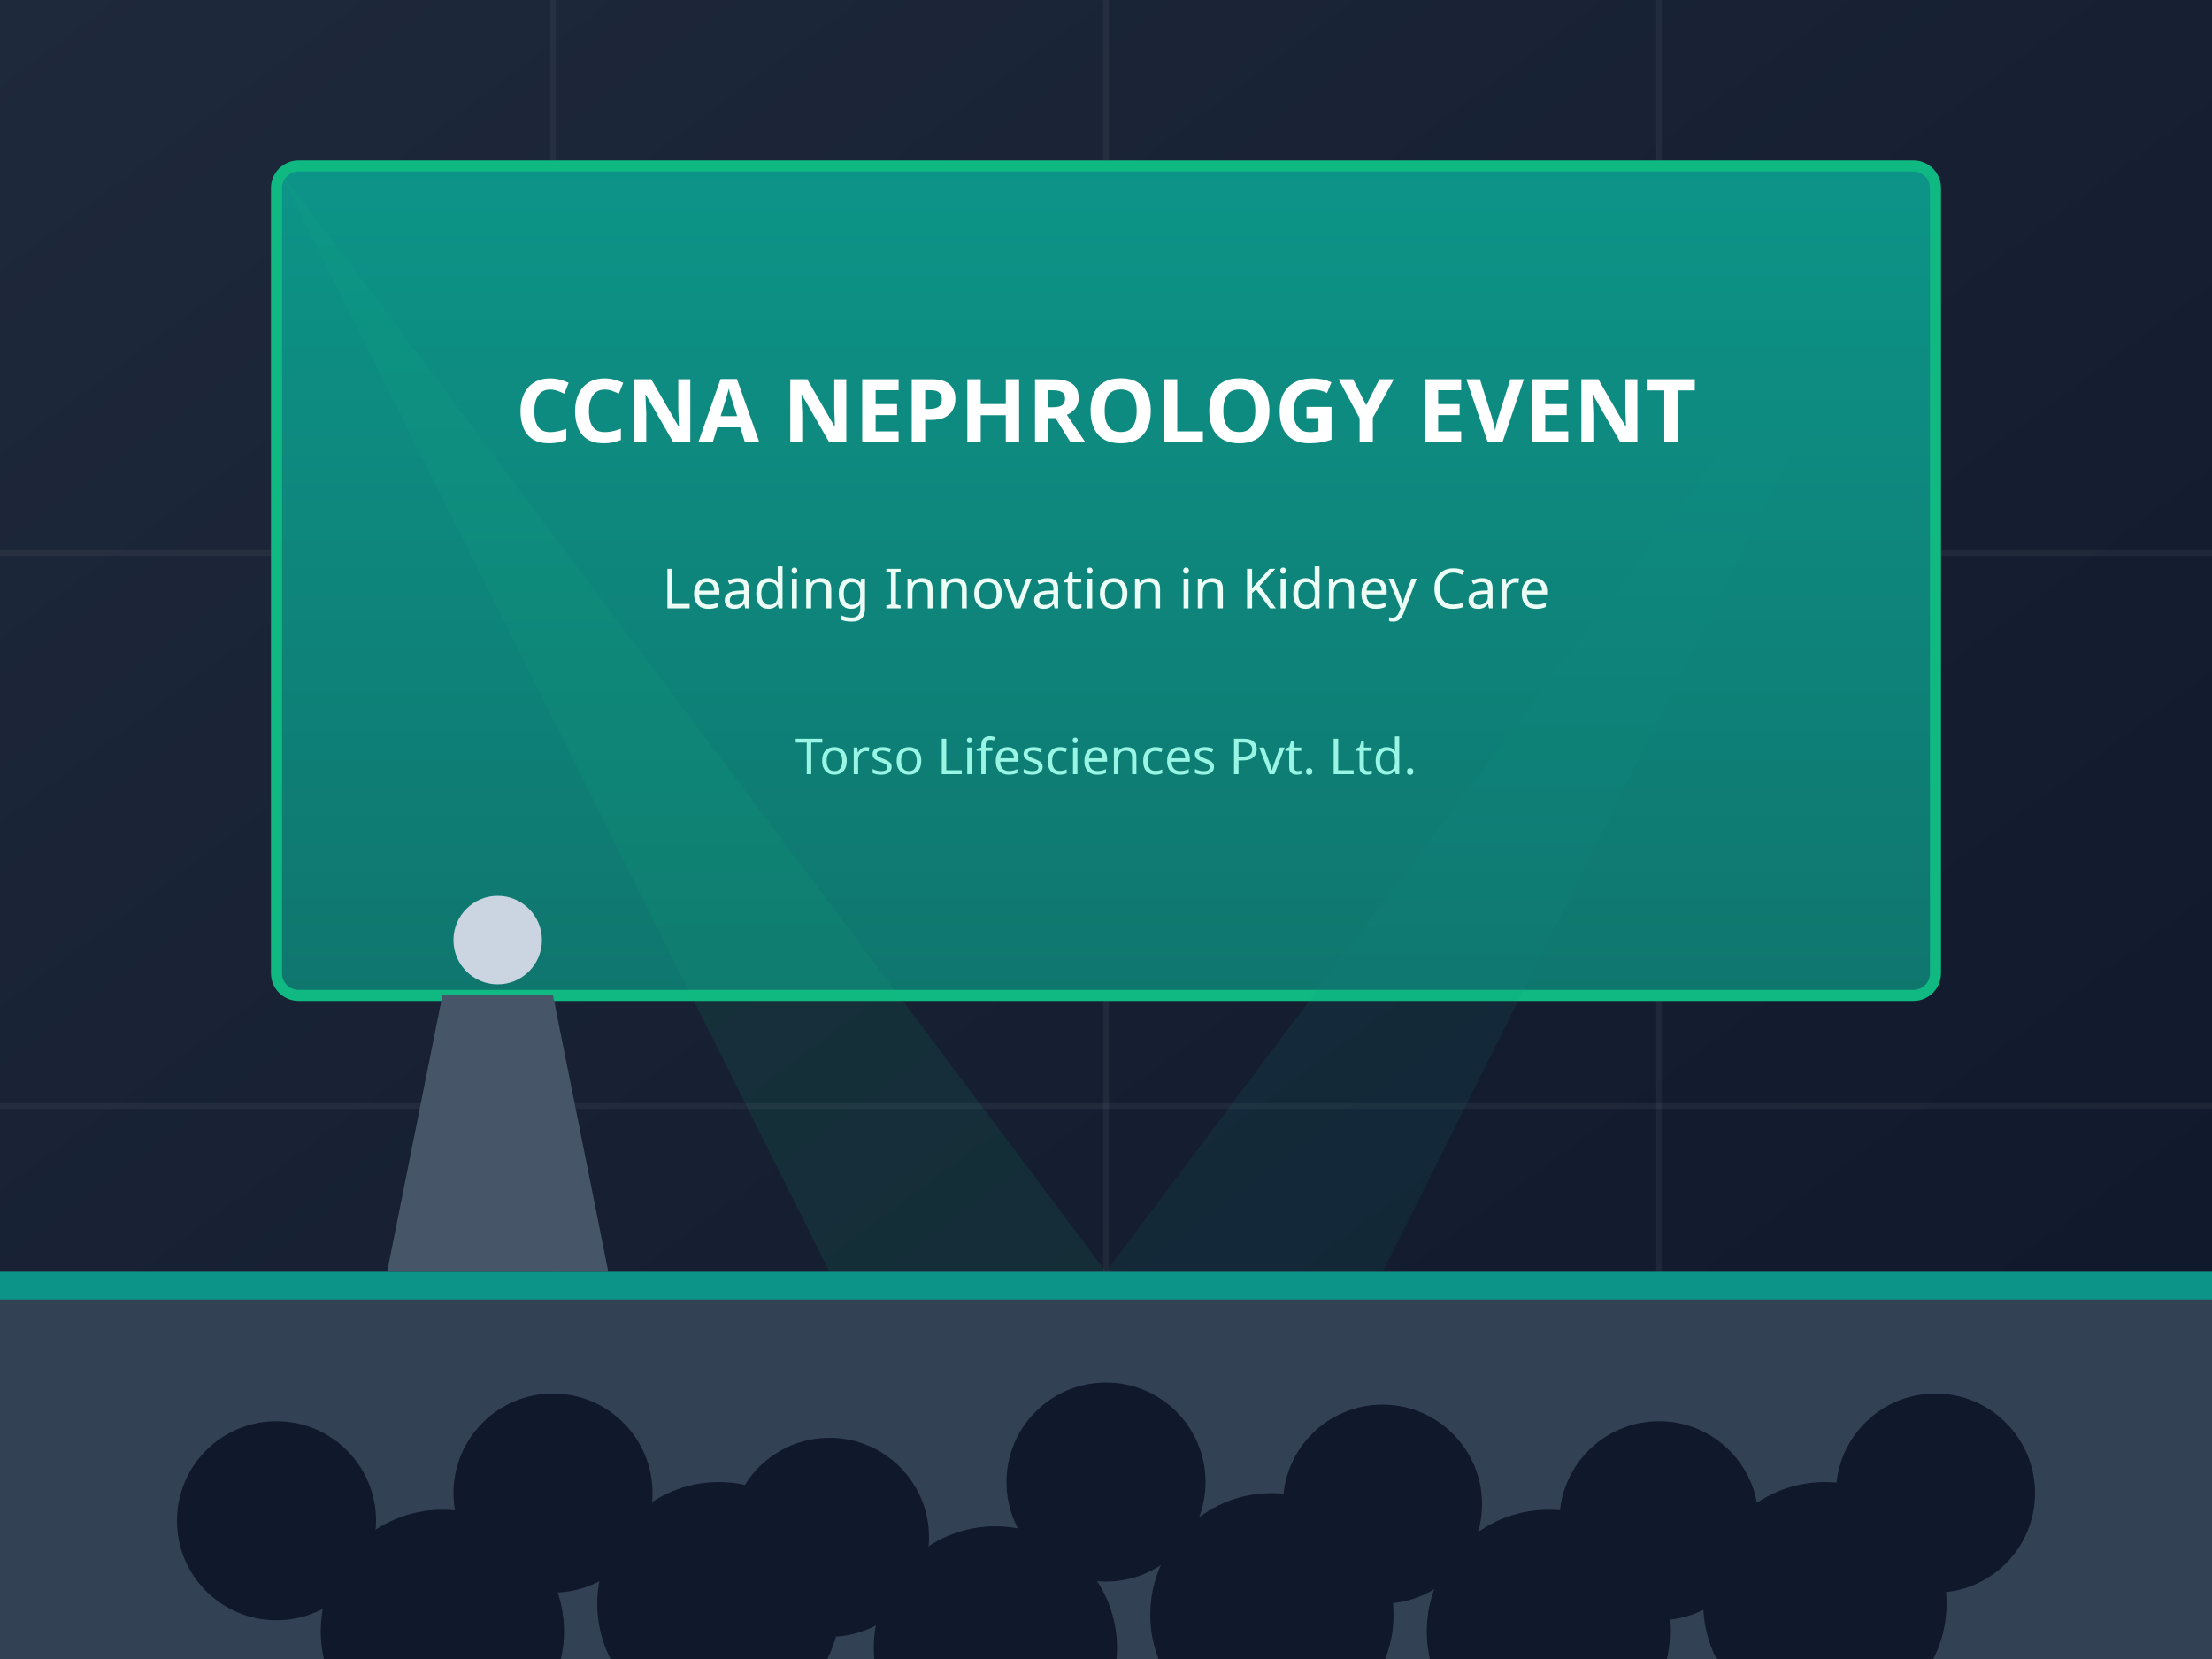
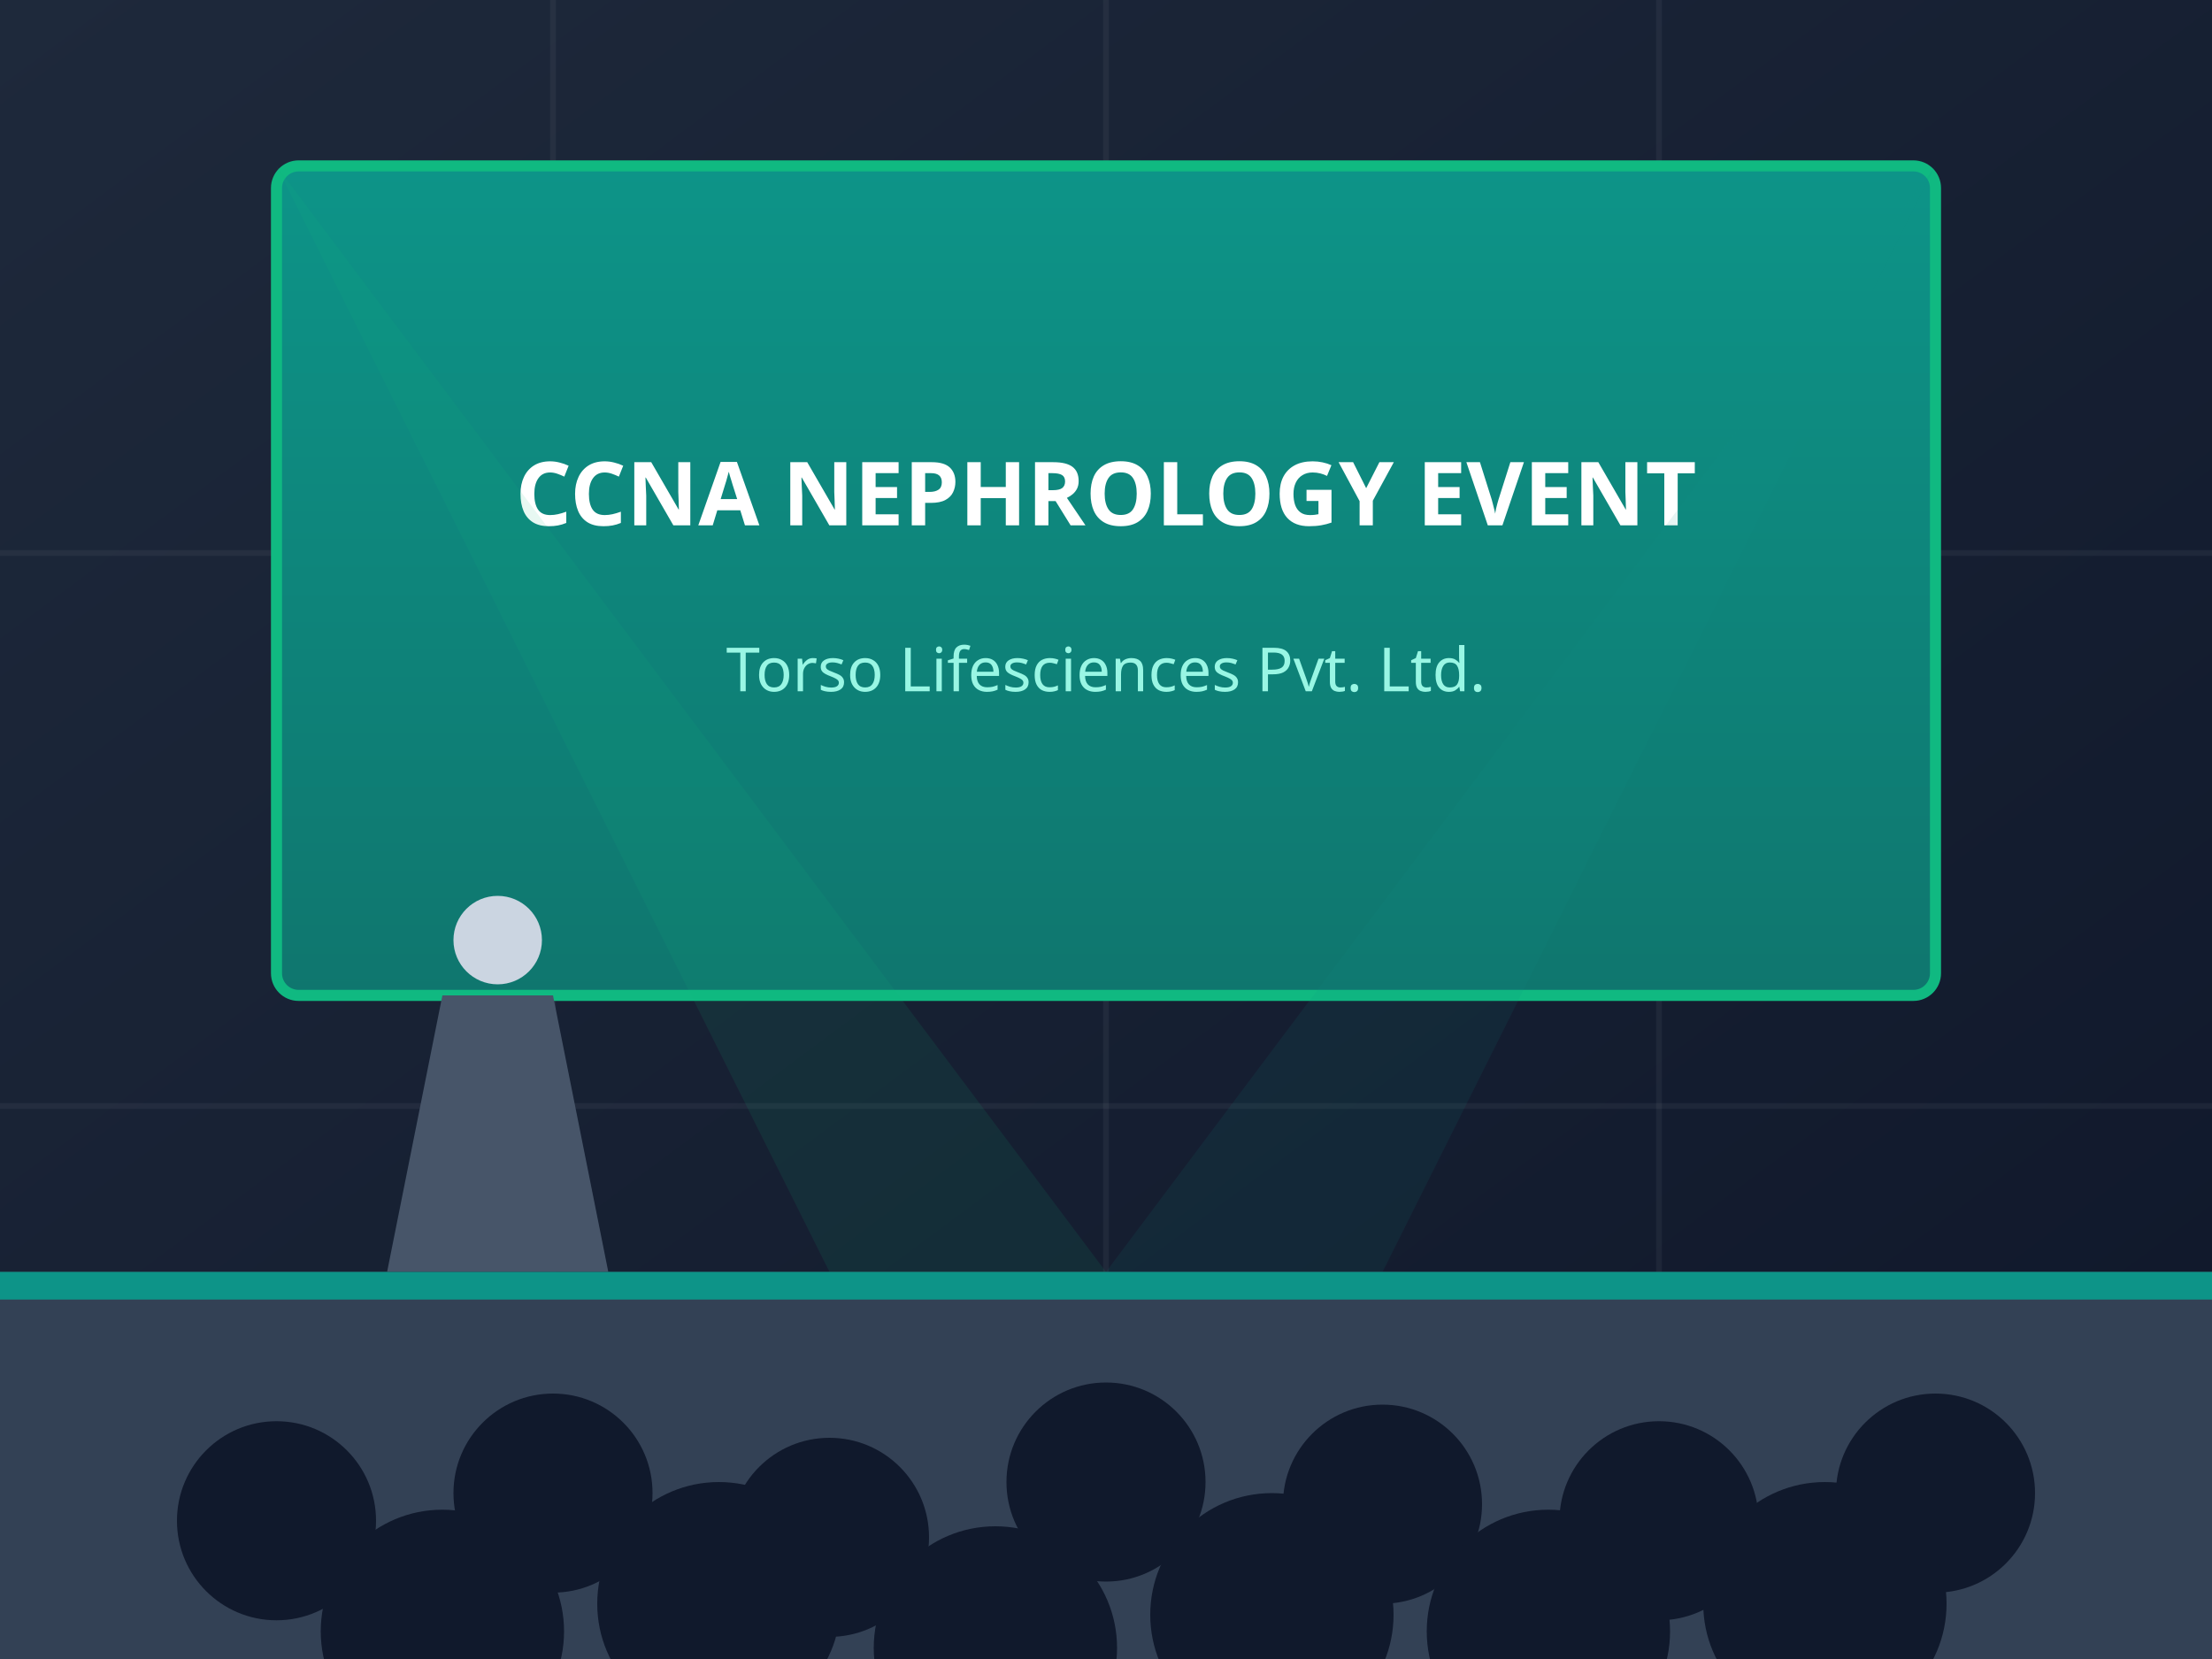
<svg xmlns="http://www.w3.org/2000/svg" viewBox="0 0 400 300" width="400" height="300">
  <defs>
    <linearGradient id="bgGrad" x1="0%" y1="0%" x2="100%" y2="100%">
      <stop offset="0%" stop-color="#1e293b" />
      <stop offset="100%" stop-color="#0f172a" />
    </linearGradient>
    <linearGradient id="screenGrad" x1="0%" y1="0%" x2="0%" y2="100%">
      <stop offset="0%" stop-color="#0d9488" />
      <stop offset="100%" stop-color="#0f766e" />
    </linearGradient>
  </defs>
  <rect width="400" height="300" fill="url(#bgGrad)" />
  <g stroke="rgba(255, 255, 255, 0.05)" stroke-width="1">
    <line x1="0" y1="100" x2="400" y2="100" />
    <line x1="0" y1="200" x2="400" y2="200" />
    <line x1="100" y1="0" x2="100" y2="300" />
    <line x1="200" y1="0" x2="200" y2="300" />
    <line x1="300" y1="0" x2="300" y2="300" />
  </g>
  <rect x="50" y="30" width="300" height="150" rx="4" fill="url(#screenGrad)" stroke="#10b981" stroke-width="2" />
-   <text x="200" y="80" font-family="'Outfit', sans-serif" font-size="16" font-weight="700" fill="#ffffff" text-anchor="middle">CCNA NEPHROLOGY EVENT</text>
-   <text x="200" y="110" font-family="'Plus Jakarta Sans', sans-serif" font-size="10" fill="#ecfdf5" text-anchor="middle">Leading Innovation in Kidney Care</text>
-   <text x="200" y="140" font-family="'Plus Jakarta Sans', sans-serif" font-size="9" fill="#99f6e4" text-anchor="middle">Torso Lifesciences Pvt. Ltd.</text>
+   <text x="200" y="95" font-family="'Outfit', sans-serif" font-size="16" font-weight="700" fill="#ffffff" text-anchor="middle">CCNA NEPHROLOGY EVENT</text>
+   <text x="200" y="125" font-family="'Plus Jakarta Sans', sans-serif" font-size="11" fill="#99f6e4" text-anchor="middle">Torso Lifesciences Pvt. Ltd.</text>
  <path d="M 70 230 L 80 180 L 100 180 L 110 230 Z" fill="#475569" />
  <circle cx="90" cy="170" r="8" fill="#cbd5e1" />
  <rect y="230" width="400" height="70" fill="#334155" />
  <rect y="230" width="400" height="5" fill="#0d9488" />
  <g fill="#0f172a" opacity="0.95">
    <circle cx="50" cy="275" r="18" />
    <circle cx="100" cy="270" r="18" />
    <circle cx="150" cy="278" r="18" />
    <circle cx="200" cy="268" r="18" />
    <circle cx="250" cy="272" r="18" />
    <circle cx="300" cy="275" r="18" />
    <circle cx="350" cy="270" r="18" />
    <circle cx="80" cy="295" r="22" />
    <circle cx="130" cy="290" r="22" />
    <circle cx="180" cy="298" r="22" />
    <circle cx="230" cy="292" r="22" />
    <circle cx="280" cy="295" r="22" />
    <circle cx="330" cy="290" r="22" />
  </g>
  <polygon points="50,30 200,230 150,230" fill="rgba(16, 185, 129, 0.1)" />
  <polygon points="350,30 200,230 250,230" fill="rgba(13, 148, 136, 0.1)" />
</svg>
